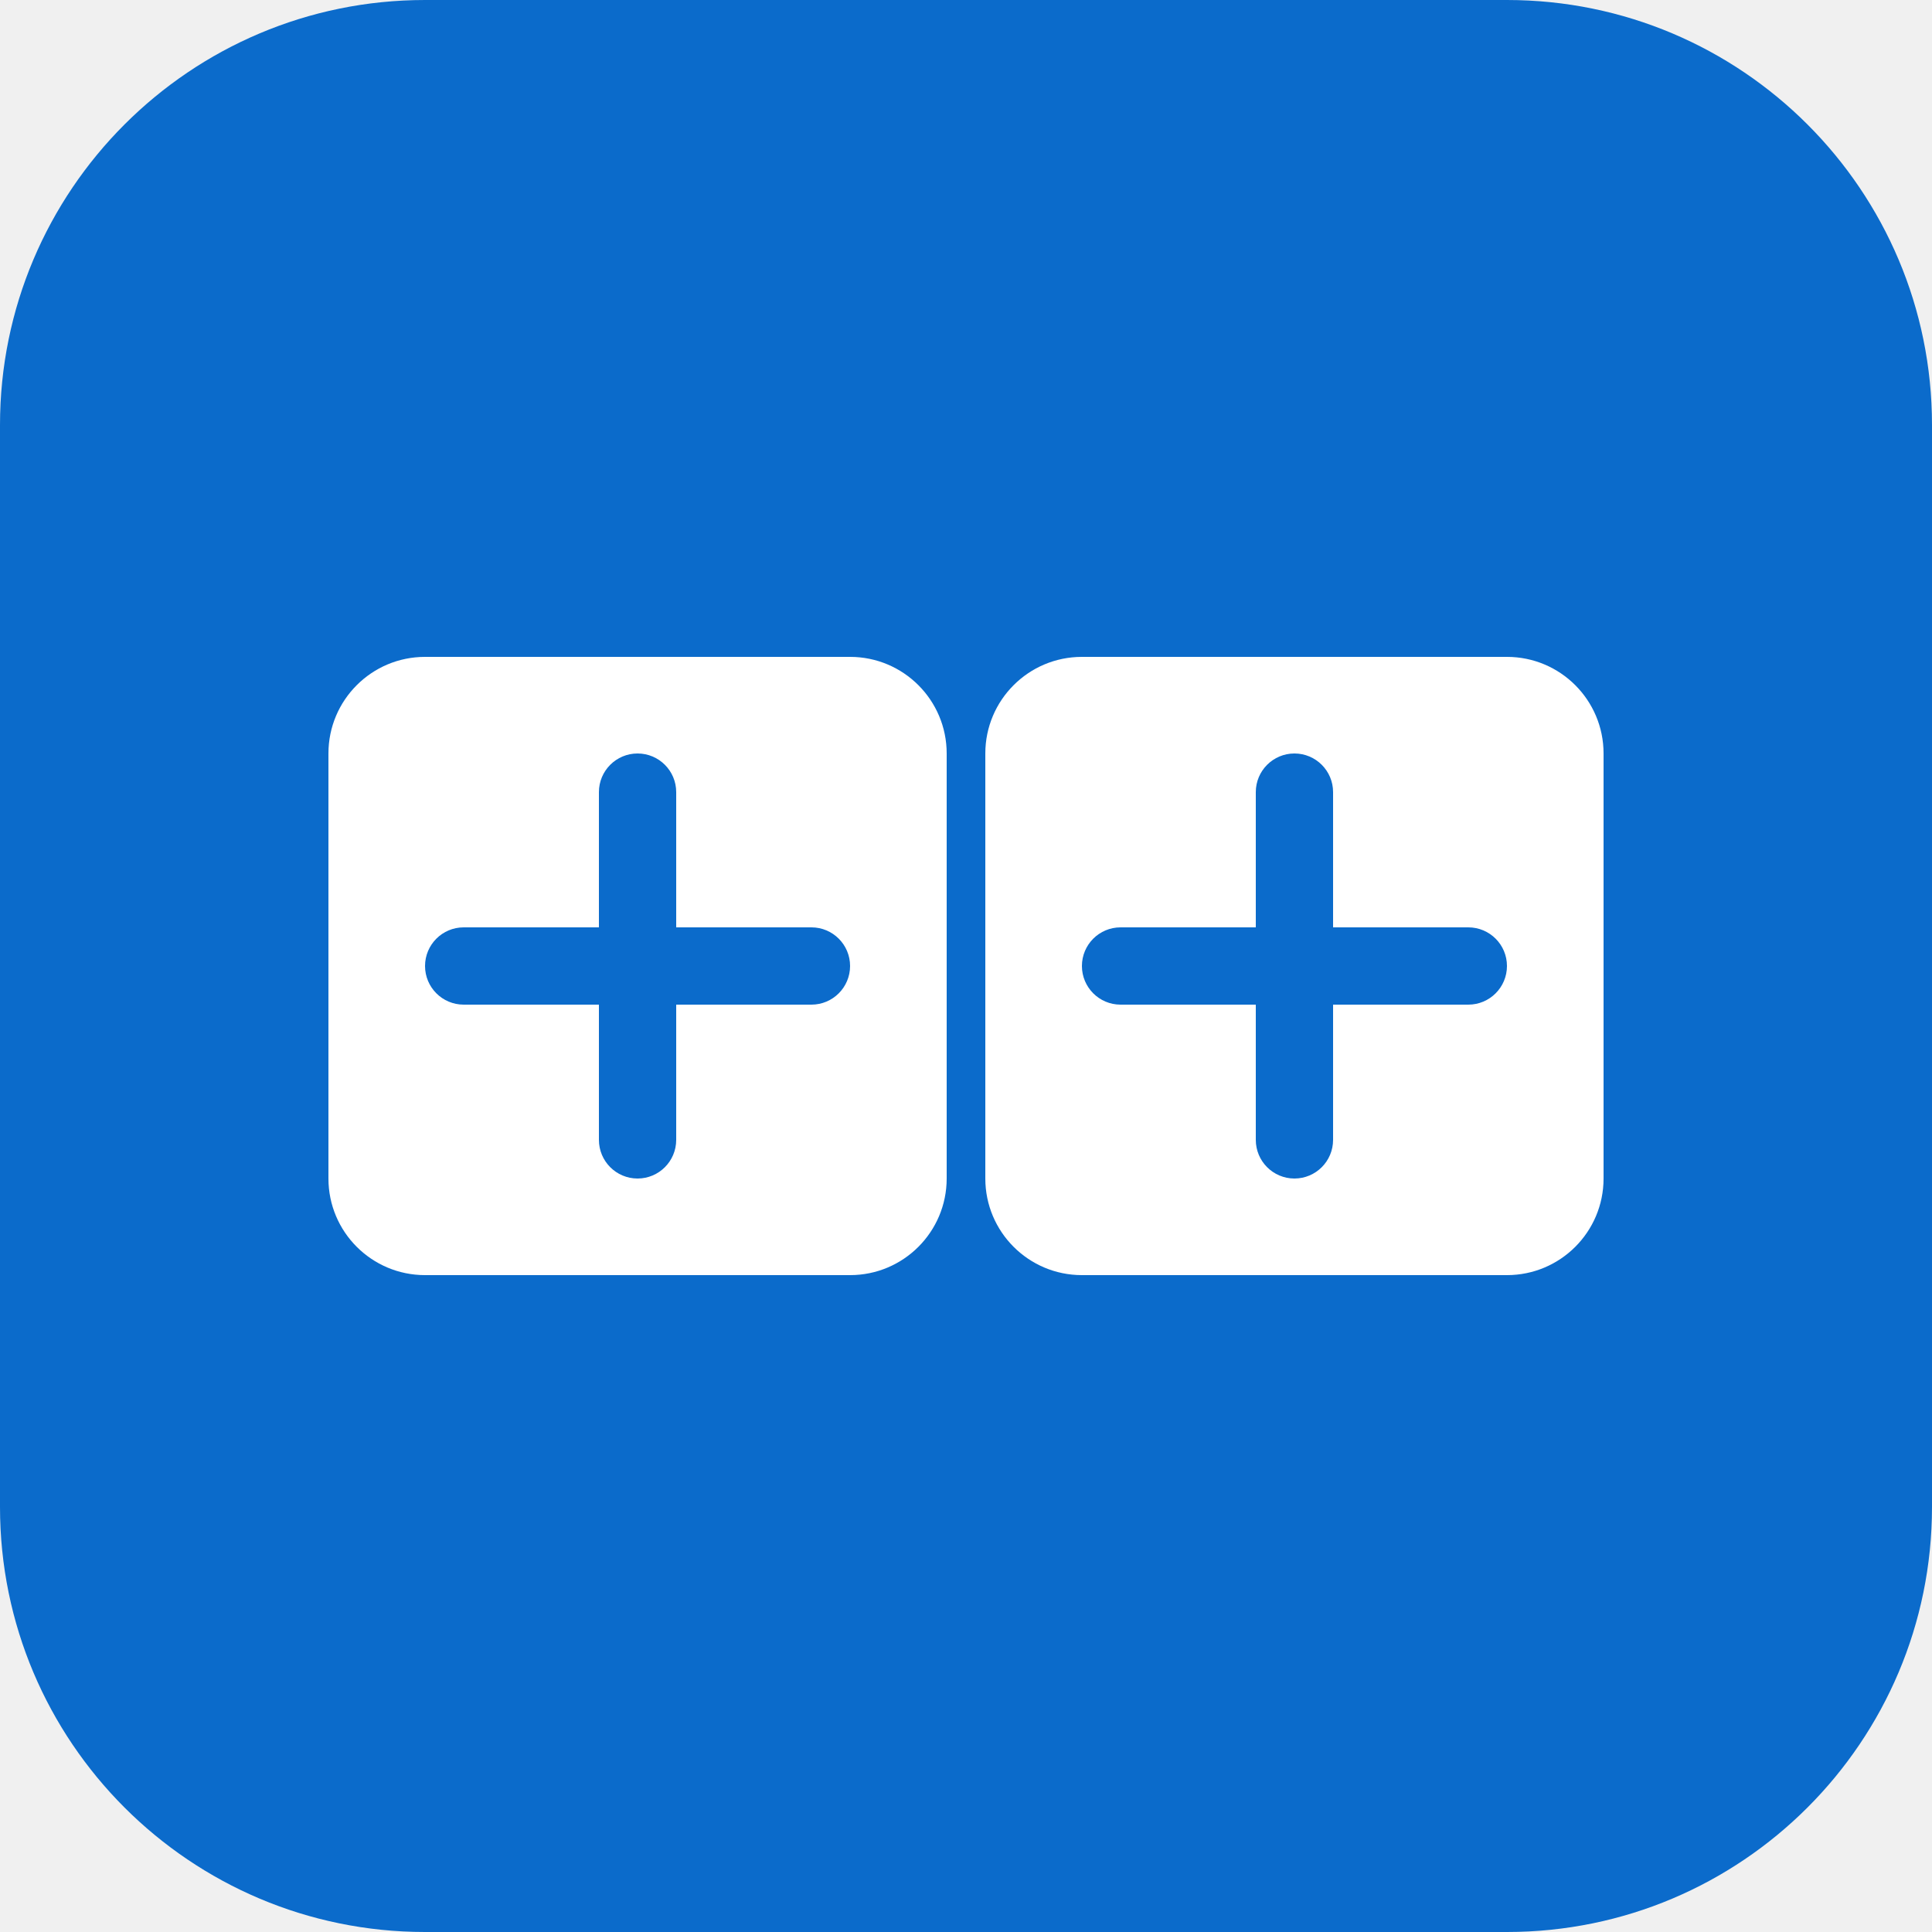
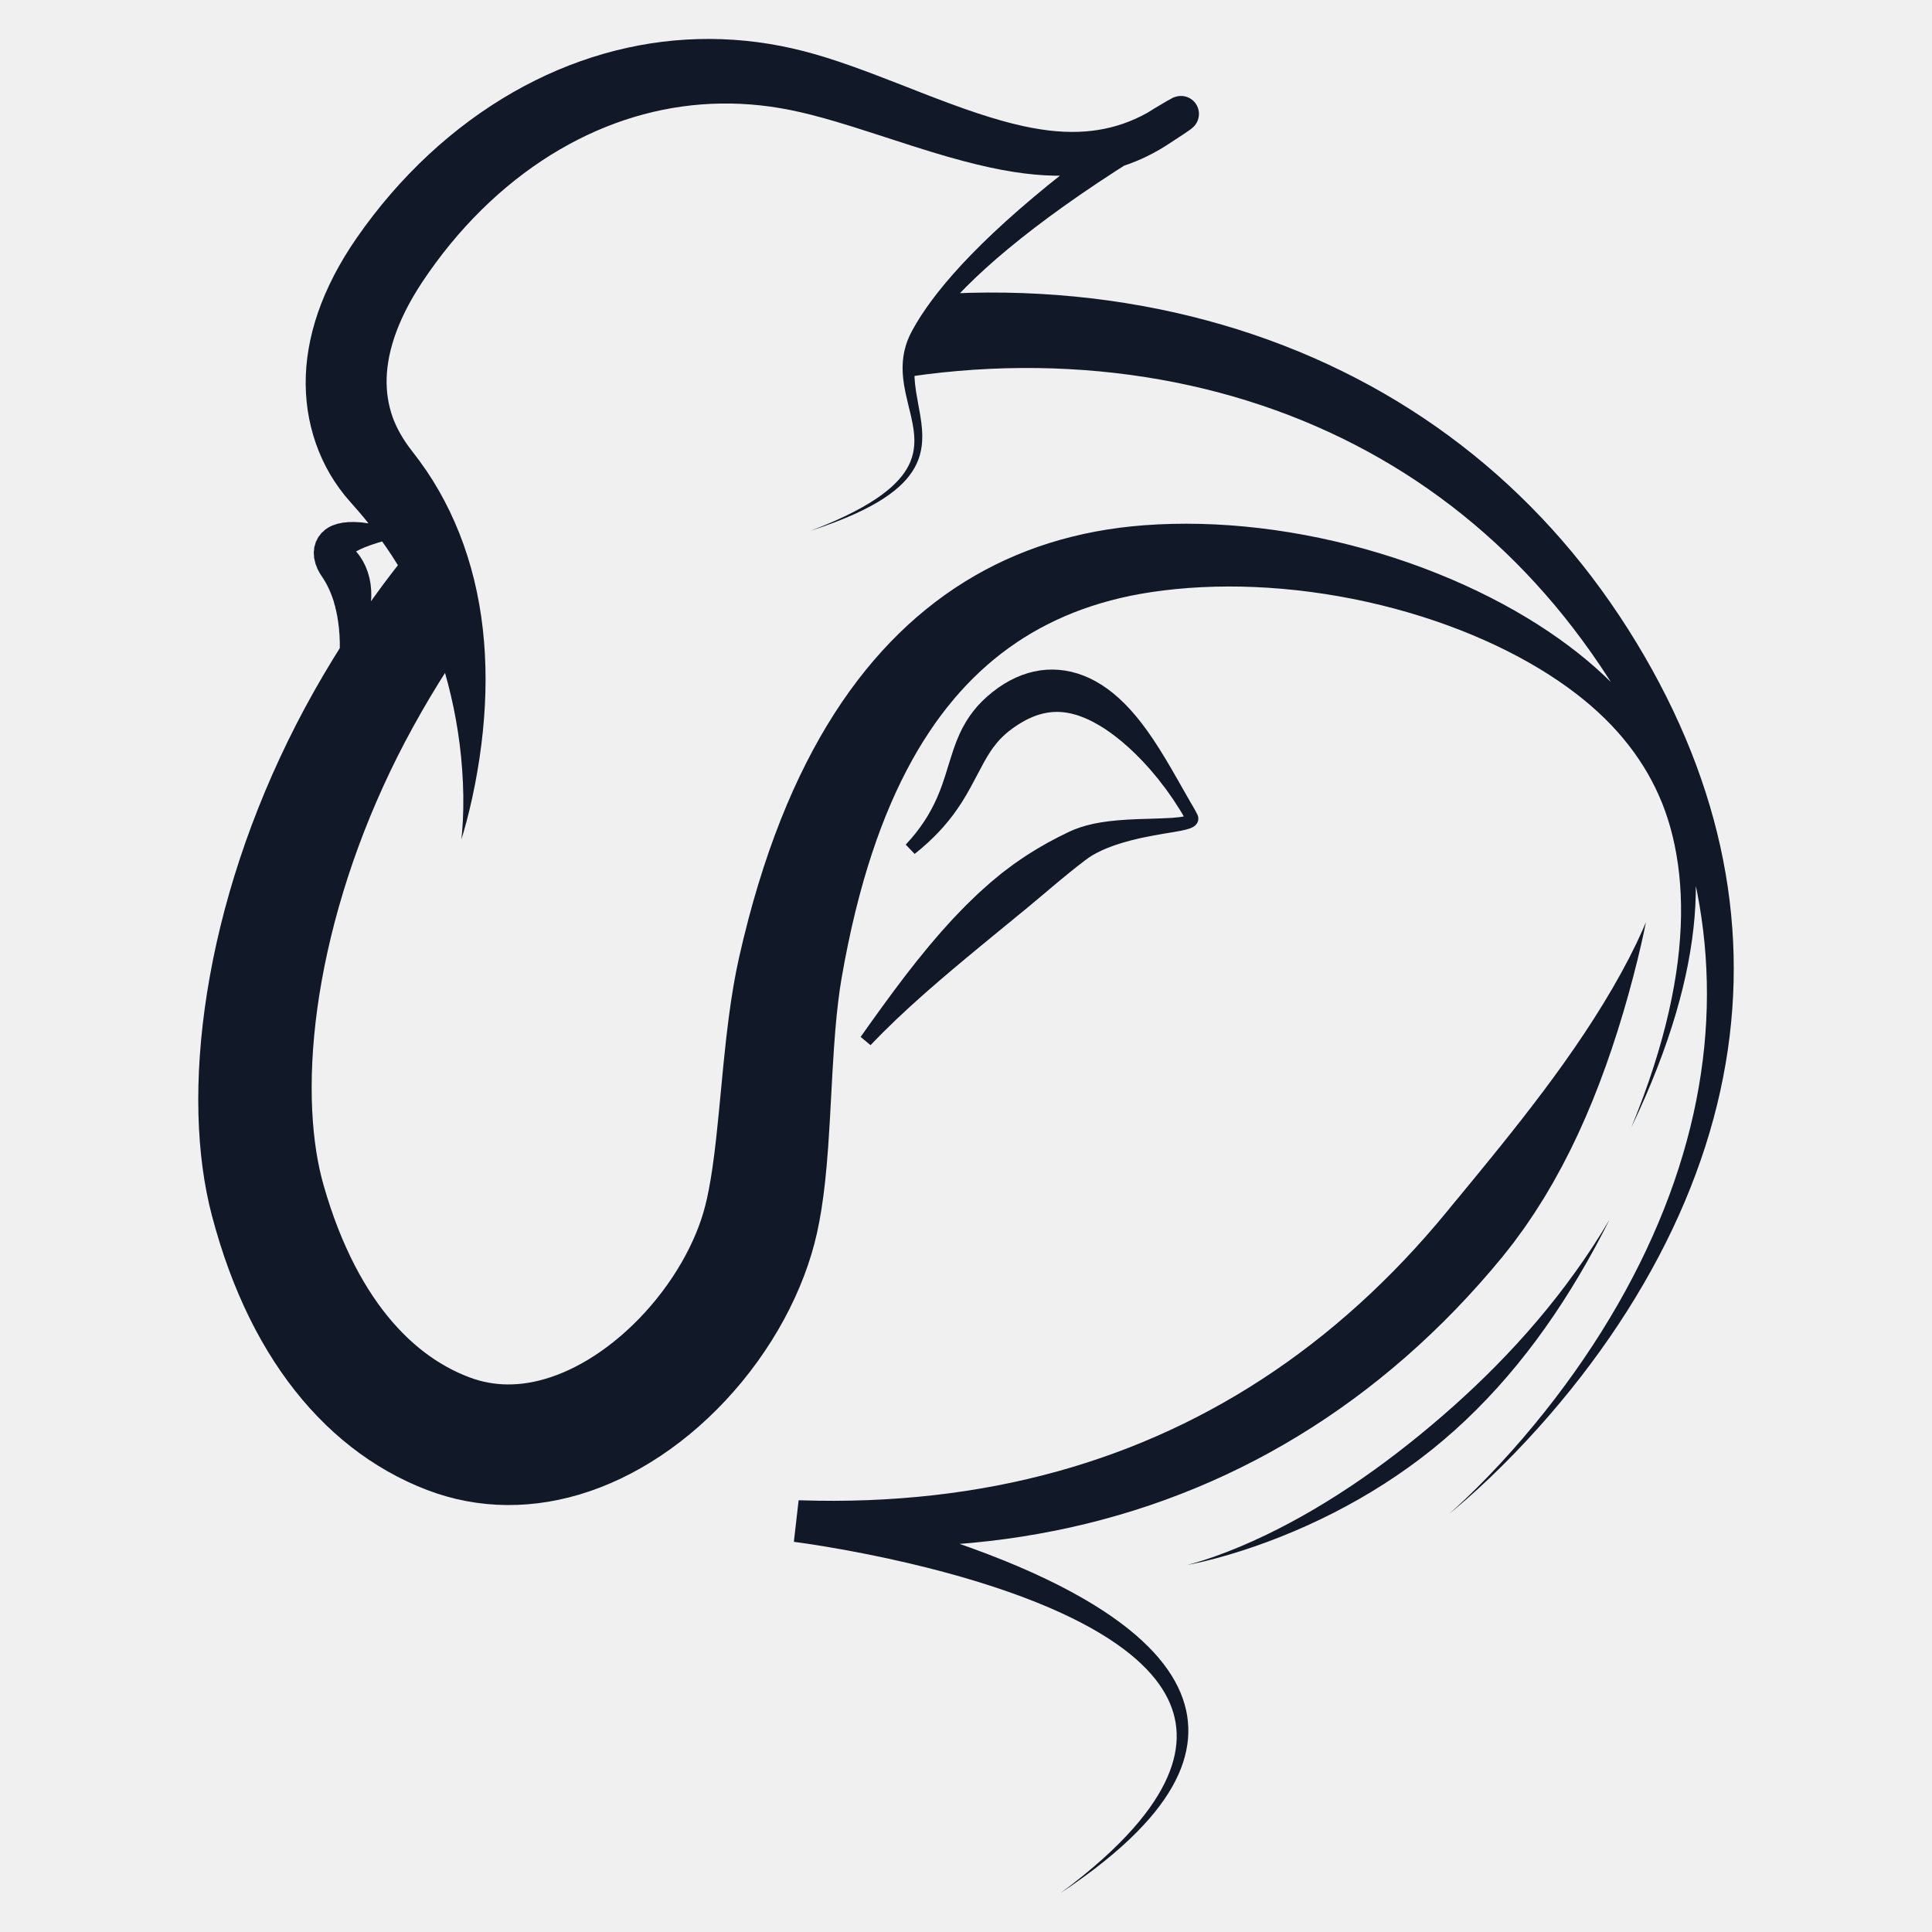
- <svg xmlns="http://www.w3.org/2000/svg" viewBox="0 0 64 64">
-   <rect x="0" y="0" width="64" height="64" rx="14.08" fill="#0b6bcb" />
-   <rect x="10.88" y="21.76" width="20.48" height="20.48" rx="3.2" fill="#ffffff" />
-   <rect x="14.08" y="30.72" width="14.08" height="2.56" rx="1.28" fill="#0b6bcb" />
-   <rect x="19.84" y="24.96" width="2.56" height="14.08" rx="1.28" fill="#0b6bcb" />
-   <rect x="32.64" y="21.76" width="20.48" height="20.48" rx="3.2" fill="#ffffff" />
-   <rect x="35.84" y="30.72" width="14.08" height="2.56" rx="1.28" fill="#0b6bcb" />
-   <rect x="41.6" y="24.96" width="2.56" height="14.08" rx="1.28" fill="#0b6bcb" />
+ <svg xmlns="http://www.w3.org/2000/svg" viewBox="0 0 1080 1080">
+   <style>path{fill:#111827}@media (prefers-color-scheme:dark){path{fill:#f9fafb}}</style>
+   <path d="M390.296 21.843 L396.837 21.766 L403.402 21.898 L410.335 22.26 L416.64 22.791 L423.214 23.542 L429.72 24.493 L436.253 25.657 L442.817 27.035 L449.412 28.629 L455.842 30.387 L462.334 32.338 L469.786 34.767 L477.53 37.464 L487.396 41.093 L501.302 46.445 L519.393 53.501 L529.925 57.491 L538.811 60.713 L546.379 63.298 L553.329 65.519 L560.027 67.494 L565.798 69.033 L571.505 70.386 L576.493 71.412 L581.438 72.264 L586.34 72.941 L590.446 73.353 L594.803 73.634 L598.816 73.742 L602.756 73.689 L606.691 73.475 L609.989 73.153 L610.342 73.126 L613.969 72.62 L617.612 71.95 L621.067 71.162 L624.48 70.221 L627.931 69.105 L631.309 67.851 L634.593 66.465 L637.928 64.886 L641.288 63.116 L645.511 60.5 L652.427 56.397 L655.801 54.58 L656.906 54.18 L658.258 53.815 L659.647 53.642 L661.046 53.664 L662.429 53.881 L663.769 54.288 L665.038 54.877 L666.214 55.637 L667.272 56.553 L668.192 57.608 L668.957 58.781 L669.551 60.048 L669.963 61.386 L670.185 62.768 L670.212 64.168 L670.044 65.557 L670.035 65.619 L669.663 67.008 L669.097 68.329 L668.348 69.555 L667.431 70.662 L666.366 71.627 L665.427 72.394 L661.652 74.991 L652.109 81.229 L648.156 83.649 L644.138 85.882 L640.108 87.899 L635.948 89.758 L631.682 91.45 L628.49 92.556 L623.811 95.528 L613.486 102.307 L603.957 108.769 L594.965 115.069 L586.36 121.308 L578.175 127.464 L570.515 133.446 L563.25 139.354 L556.802 144.825 L550.756 150.184 L545.334 155.221 L540.33 160.1 L540.299 160.127 L536.648 163.878 L542.567 163.674 L552.236 163.535 L561.942 163.59 L571.683 163.84 L581.348 164.281 L590.888 164.911 L600.441 165.738 L610.006 166.762 L619.432 167.963 L628.73 169.345 L638.018 170.923 L647.299 172.698 L656.416 174.636 L665.946 176.883 L674.32 179.041 L683.231 181.535 L691.999 184.188 L700.564 186.983 L709.088 189.969 L717.57 193.147 L725.967 196.5 L734.083 199.948 L742.146 203.585 L750.156 207.412 L758.115 211.43 L765.805 215.525 L773.378 219.778 L780.887 224.218 L788.332 228.846 L795.648 233.619 L802.709 238.454 L809.698 243.475 L816.617 248.684 L823.466 254.081 L830.092 259.543 L836.552 265.118 L842.933 270.878 L849.238 276.828 L855.468 282.97 L861.958 289.676 L867.264 295.394 L873.022 301.874 L878.696 308.547 L884.29 315.418 L889.592 322.224 L894.803 329.218 L899.924 336.407 L904.957 343.795 L909.901 351.386 L914.589 358.92 L919.124 366.547 L923.488 374.236 L927.58 381.803 L931.512 389.45 L935.261 397.13 L938.75 404.683 L942.072 412.302 L945.214 419.951 L948.102 427.45 L950.819 435.004 L953.368 442.618 L955.755 450.349 L957.922 457.982 L959.875 465.524 L961.617 472.978 L963.218 480.645 L964.627 488.291 L965.834 495.844 L966.841 503.308 L967.683 510.959 L968.342 518.62 L968.808 526.185 L969.083 533.657 L969.176 541.342 L969.085 549.015 L968.81 556.588 L968.354 564.061 L967.689 571.834 L966.846 579.51 L965.829 587.079 L964.618 594.677 L963.189 602.456 L961.595 610.113 L959.836 617.652 L957.821 625.45 L955.633 633.186 L953.292 640.787 L950.716 648.503 L947.923 656.294 L944.992 663.93 L941.846 671.602 L938.447 679.409 L934.932 687.033 L931.198 694.688 L927.214 702.447 L923.141 709.991 L918.802 717.643 L914.279 725.268 L909.705 732.639 L904.745 740.294 L899.756 747.685 L894.566 755.059 L889.145 762.472 L883.741 769.579 L877.857 777.032 L872.128 784.024 L865.845 791.412 L859.775 798.293 L853.089 805.595 L846.585 812.435 L839.788 819.324 L832.897 826.036 L826.202 832.3 L819.769 838.073 L813.767 843.215 L810.015 846.269 L813.639 843.068 L819.422 837.693 L825.605 831.674 L832.024 825.157 L838.614 818.189 L845.096 811.052 L851.283 803.979 L857.627 796.442 L863.369 789.356 L869.297 781.759 L874.683 774.587 L880.2 766.953 L885.247 759.692 L890.294 752.13 L895.107 744.625 L899.714 737.119 L904.277 729.359 L908.463 721.909 L912.584 714.214 L916.517 706.512 L920.184 698.939 L923.753 691.163 L927.074 683.514 L930.176 675.918 L933.153 668.151 L935.883 660.545 L938.399 652.997 L940.773 645.306 L942.933 637.714 L944.866 630.263 L946.643 622.69 L948.247 615.075 L949.609 607.747 L950.807 600.315 L951.84 592.777 L952.669 585.445 L953.31 578.165 L953.78 570.79 L954.075 563.336 L954.182 556.205 L954.112 548.99 L953.863 541.687 L953.438 534.392 L952.851 527.33 L952.079 520.187 L951.119 512.959 L949.988 505.758 L948.711 498.763 L947.977 495.23 L947.941 499.965 L947.706 506.172 L947.29 512.401 L946.687 518.689 L945.884 525.151 L944.877 531.791 L943.675 538.527 L942.29 545.277 L940.683 552.22 L938.848 559.363 L936.79 566.669 L934.556 573.957 L932.073 581.46 L929.334 589.185 L926.333 597.127 L922.973 605.483 L919.708 613.188 L915.965 621.582 L911.921 630.228 L915.464 621.37 L918.71 612.788 L921.67 604.475 L924.354 596.423 L926.857 588.362 L929.105 580.543 L931.102 572.973 L932.859 565.644 L934.434 558.322 L935.791 551.188 L936.93 544.284 L937.858 537.603 L938.603 530.962 L939.16 524.444 L939.525 518.136 L939.704 512.033 L939.705 506.016 L939.53 500.05 L939.185 494.277 L938.676 488.691 L938.002 483.235 L937.147 477.768 L936.14 472.475 L934.986 467.352 L933.686 462.392 L932.321 457.836 L930.819 453.4 L929.182 449.079 L927.397 444.84 L925.416 440.564 L923.303 436.398 L921.057 432.337 L918.637 428.309 L916.029 424.291 L913.289 420.375 L910.415 416.556 L907.31 412.714 L904.049 408.942 L900.654 405.268 L897.073 401.642 L893.261 398.02 L889.314 394.498 L885.225 391.072 L880.711 387.514 L875.995 384.012 L871.073 380.568 L865.885 377.148 L860.567 373.837 L860.564 373.842 L854.826 370.473 L848.974 367.241 L842.859 364.06 L836.564 360.978 L830.082 357.994 L823.349 355.086 L816.46 352.297 L809.41 349.63 L802.167 347.075 L794.793 344.657 L787.291 342.38 L779.668 340.249 L771.954 338.273 L764.15 336.454 L756.309 334.805 L748.429 333.326 L740.496 332.015 L732.614 330.888 L724.746 329.938 L716.866 329.163 L709.105 328.572 L701.418 328.159 L693.754 327.921 L686.44 327.852 L686.44 327.862 L678.873 327.966 L671.56 328.244 L664.385 328.686 L657.437 329.282 L650.573 330.041 L643.807 330.957 L637.755 331.945 L631.91 333.062 L626.271 334.302 L620.831 335.662 L615.528 337.152 L610.171 338.824 L605 340.607 L600.01 342.496 L595.194 344.489 L590.428 346.637 L585.668 348.958 L581.071 351.378 L576.631 353.896 L572.338 356.514 L568.28 359.153 L568.288 359.165 L563.746 362.323 L559.633 365.394 L555.657 368.562 L551.744 371.888 L547.795 375.457 L543.973 379.129 L540.277 382.905 L536.697 386.793 L533.259 390.737 L533.27 390.747 L529.487 395.35 L526.056 399.802 L522.739 404.372 L519.372 409.296 L516.088 414.387 L512.924 419.594 L509.875 424.93 L506.766 430.71 L503.767 436.634 L500.892 442.678 L498.085 448.975 L495.271 455.695 L492.588 462.534 L490.035 469.498 L487.458 477.025 L484.995 484.739 L482.672 492.563 L480.371 500.927 L478.159 509.597 L476.099 518.356 L474.067 527.764 L472.145 537.457 L470.399 547.144 L469.431 553.299 L468.583 559.674 L467.736 567.292 L466.982 575.451 L466.186 585.948 L465.344 599.588 L463.866 626.758 L462.948 641.134 L462.133 651.37 L461.224 660.665 L460.257 668.685 L459.185 676.101 L458.032 682.744 L456.715 689.19 L455.258 695.194 L453.557 701.224 L451.619 707.256 L449.416 713.361 L446.98 719.45 L444.311 725.514 L441.387 731.599 L438.238 737.637 L434.866 743.618 L431.263 749.555 L427.453 755.404 L423.437 761.162 L419.233 766.8 L414.847 772.31 L410.275 777.694 L405.579 782.882 L400.723 787.913 L395.711 792.783 L390.635 797.406 L385.425 801.846 L380.083 806.101 L374.733 810.076 L369.273 813.85 L363.701 817.422 L358.157 820.707 L352.533 823.77 L346.826 826.613 L341.129 829.193 L335.409 831.522 L329.63 833.618 L323.815 835.474 L318.06 837.057 L312.258 838.398 L306.414 839.496 L300.628 840.335 L294.856 840.917 L289.066 841.248 L283.249 841.327 L277.569 841.155 L271.888 840.725 L266.214 840.04 L260.539 839.098 L255.045 837.931 L249.563 836.505 L244.111 834.824 L238.714 832.897 L233.05 830.606 L227.513 828.116 L222.054 825.409 L216.673 822.484 L211.369 819.339 L206.245 816.04 L201.208 812.525 L196.262 808.799 L191.407 804.861 L186.639 800.705 L182.077 796.44 L177.612 791.965 L173.247 787.281 L168.981 782.387 L164.811 777.275 L160.854 772.092 L157.004 766.705 L153.26 761.106 L149.621 755.291 L146.085 749.252 L142.759 743.177 L139.549 736.895 L136.451 730.392 L133.465 723.662 L130.59 716.694 L127.921 709.725 L125.375 702.536 L122.949 695.111 L120.645 687.443 L118.437 679.428 L116.899 673.168 L115.512 666.621 L114.296 659.853 L113.255 652.87 L112.397 645.709 L111.721 638.334 L111.229 630.737 L110.93 622.977 L110.824 615.042 L110.916 606.901 L111.207 598.571 L111.699 590.152 L112.399 581.547 L113.311 572.751 L114.422 563.907 L115.746 554.939 L117.29 545.81 L119.042 536.598 L120.994 527.379 L123.175 518.032 L125.59 508.548 L128.377 498.499 L130.985 489.751 L134.033 480.206 L137.265 470.724 L140.69 461.291 L144.349 451.796 L148.232 442.266 L152.238 432.956 L156.475 423.613 L160.946 414.237 L165.558 405.019 L170.335 395.918 L175.339 386.815 L180.568 377.719 L186.099 368.49 L189.943 362.32 L189.956 360.343 L189.941 358.499 L189.901 358.06 L189.818 355.588 L189.748 354.413 L189.641 353.368 L189.468 350.904 L189.418 350.696 L188.962 347.118 L188.854 346.684 L188.509 344.25 L188.411 343.867 L187.786 340.86 L187.626 340.372 L187.224 338.468 L187.136 338.474 L186.557 336.18 L185.678 333.606 L185.374 332.854 L184.916 331.596 L184.753 331.283 L184.188 329.88 L184.125 329.822 L183.643 328.689 L183.616 328.7 L182.891 327.192 L182.886 327.195 L182.053 325.641 L181.037 323.938 L178.758 320.436 L177.41 317.861 L176.74 316.065 L176.39 315.243 L175.928 313.217 L175.717 312.426 L175.564 311.622 L175.53 310.452 L175.427 309.532 L175.401 308.608 L175.553 307.578 L175.61 306.595 L175.754 305.621 L176.102 304.617 L176.333 303.66 L176.65 302.727 L177.168 301.828 L177.567 300.932 L178.046 300.076 L178.738 299.276 L179.242 298.538 L179.806 297.845 L180.741 297.088 L181.266 296.539 L181.829 296.029 L183.493 294.93 L184.31 294.468 L185.918 293.718 L188.541 292.816 L190.782 292.366 L191.302 292.209 L193.919 291.954 L194.421 291.86 L196.94 291.822 L197.721 291.782 L201.54 291.99 L202.665 292.101 L205.111 292.447 L205.782 292.51 L205.982 292.545 L203.031 288.892 L203.015 288.898 L199.788 285.08 L199.772 285.093 L195.262 279.945 L192.722 276.954 L189.749 273.082 L187.013 269.133 L184.513 265.11 L182.217 260.954 L180.114 256.663 L178.236 252.321 L176.58 247.93 L175.153 243.509 L173.874 238.789 L172.827 234.075 L172.007 229.348 L171.415 224.615 L171.037 219.741 L170.881 214.843 L170.948 209.944 L171.238 205.055 L171.763 200.041 L172.508 195.012 L173.471 189.997 L174.65 185.008 L176.093 179.851 L177.747 174.724 L179.613 169.623 L181.725 164.47 L184.095 159.23 L186.671 154.03 L189.462 148.855 L192.583 143.5 L195.899 138.207 L199.395 132.999 L203.963 126.591 L208.666 120.354 L213.513 114.27 L218.499 108.345 L223.604 102.601 L228.836 97.027 L234.195 91.621 L239.662 86.399 L245.219 81.379 L250.886 76.541 L256.664 71.881 L262.513 67.429 L268.429 63.189 L274.87 58.859 L280.543 55.275 L286.682 51.634 L292.867 48.209 L299.587 44.756 L305.475 41.945 L311.827 39.135 L318.201 36.546 L324.639 34.156 L331.143 31.967 L337.648 29.995 L344.136 28.248 L350.676 26.705 L357.271 25.365 L363.882 24.233 L370.419 23.326 L376.999 22.626 L383.623 22.131 Z M402.939 57.877 L397.508 58.042 L392.119 58.374 L386.606 58.885 L381.159 59.559 L375.775 60.395 L370.448 61.393 L365.045 62.579 L359.659 63.935 L354.338 65.448 L349.076 67.12 L343.788 68.979 L338.49 71.021 L333.259 73.218 L328.091 75.573 L322.93 78.113 L318.02 80.701 L318.021 80.704 L312.662 83.731 L307.633 86.772 L302.631 89.997 L297.883 93.244 L297.884 93.247 L292.735 96.984 L287.905 100.706 L283.118 104.61 L278.379 108.694 L273.731 112.924 L269.171 117.304 L264.675 121.859 L260.262 126.572 L255.953 131.423 L251.744 136.417 L247.626 141.568 L243.62 146.851 L239.729 152.262 L235.963 157.792 L233.274 161.982 L230.776 166.15 L228.448 170.321 L226.433 174.221 L224.606 178.073 L222.942 181.914 L221.507 185.573 L220.279 189.087 L219.204 192.581 L218.285 196.036 L217.571 199.228 L217.022 202.255 L216.57 205.528 L216.279 208.589 L216.135 211.45 L216.119 214.299 L216.232 217.152 L216.467 219.951 L216.811 222.575 L217.282 225.212 L217.886 227.878 L218.623 230.56 L219.392 232.923 L220.286 235.282 L221.319 237.661 L222.498 240.069 L223.759 242.408 L225.11 244.698 L226.796 247.315 L228.286 249.448 L233.94 256.899 L234.261 257.302 L238.507 263.315 L241.721 268.263 L242.407 269.377 L245.163 274.002 L246.036 275.558 L248.42 279.911 L251.414 285.847 L254.192 291.901 L256.823 298.22 L259.193 304.526 L261.329 310.887 L263.317 317.554 L265.051 324.166 L266.561 330.836 L267.898 337.769 L268.994 344.598 L269.888 351.583 L270.583 358.667 L271.058 365.589 L271.347 372.875 L271.437 379.964 L271.33 387.17 L271.042 394.395 L270.575 401.532 L269.919 408.883 L269.109 416.025 L268.005 424.085 L266.957 430.573 L266.935 430.747 L265.617 438.018 L264.093 445.458 L262.474 452.555 L260.782 459.269 L259.066 465.428 L257.895 469.217 L258.306 465.285 L258.738 458.948 L258.97 452.106 L258.989 444.939 L258.78 437.503 L258.365 430.313 L258.353 430.24 L257.759 423.185 L256.947 416.004 L255.997 409.196 L254.842 402.269 L253.565 395.646 L252.109 389.027 L250.509 382.521 L248.785 376.227 L248.772 376.184 L245.339 381.623 L240.488 389.615 L235.674 397.864 L230.906 406.363 L226.441 414.663 L222.197 422.919 L218.165 431.138 L214.277 439.464 L210.509 447.936 L206.957 456.343 L203.617 464.689 L200.379 473.246 L197.342 481.748 L194.52 490.151 L191.867 498.588 L189.374 507.075 L187.123 515.308 L185.02 523.657 L183.089 532.004 L181.366 540.185 L179.902 547.884 L179.902 547.884 L178.5 556.187 L177.34 564.067 L176.376 571.741 L175.597 579.261 L174.989 586.705 L174.562 593.912 L174.309 600.887 L174.221 607.736 L174.293 614.351 L174.518 620.703 L174.534 620.908 L174.89 626.829 L175.404 632.742 L176.045 638.371 L176.805 643.725 L177.682 648.838 L178.659 653.669 L179.725 658.212 L180.891 662.553 L182.791 668.926 L184.786 675.105 L186.845 681.002 L188.965 686.628 L191.148 692.01 L193.484 697.376 L195.866 702.482 L198.287 707.331 L200.744 711.933 L203.247 716.317 L205.894 720.663 L208.565 724.775 L211.091 728.428 L213.964 732.324 L216.699 735.791 L219.572 739.206 L222.454 742.417 L225.172 745.257 L228.239 748.254 L231.149 750.903 L234.19 753.487 L237.237 755.897 L240.287 758.139 L243.343 760.222 L246.415 762.154 L249.609 764.005 L252.816 765.71 L256.034 767.271 L259.27 768.694 L262.479 769.964 L265.198 770.913 L267.829 771.705 L270.405 772.359 L272.95 772.885 L275.606 773.314 L278.388 773.641 L281.068 773.834 L283.761 773.908 L286.648 773.863 L289.53 773.695 L292.399 773.405 L295.365 772.976 L298.478 772.395 L301.589 771.683 L304.712 770.835 L308 769.8 L311.438 768.571 L314.685 767.269 L318.102 765.749 L321.635 764.024 L325.151 762.149 L328.674 760.107 L332.322 757.822 L335.934 755.388 L339.511 752.799 L343.168 749.966 L346.767 746.989 L346.787 746.976 L350.301 743.87 L353.847 740.536 L357.304 737.079 L360.665 733.502 L363.969 729.762 L367.147 725.934 L370.201 722.017 L373.128 718.017 L375.904 713.968 L378.528 709.874 L380.975 705.781 L383.256 701.677 L385.366 697.579 L387.484 693.094 L389.01 689.563 L390.572 685.613 L391.928 681.807 L393.116 678.061 L394.283 673.82 L395.196 669.97 L396.202 665.139 L397.245 659.339 L398.274 652.753 L399.354 644.711 L400.434 635.5 L401.837 621.856 L404.442 594.728 L405.961 580.401 L407.354 568.968 L408.643 559.759 L410.051 550.96 L411.458 543.279 L413.006 535.862 L415.499 525.155 L418.446 513.535 L420.966 504.285 L423.797 494.609 L426.804 485.04 L429.921 475.762 L433.071 467 L436.385 458.365 L439.838 449.915 L443.28 442.002 L446.88 434.227 L450.635 426.588 L454.407 419.353 L458.277 412.365 L462.293 405.526 L466.452 398.842 L470.574 392.588 L474.843 386.481 L479.254 380.526 L483.782 374.752 L488.291 369.33 L492.941 364.058 L497.731 358.941 L502.656 353.98 L507.53 349.357 L512.546 344.887 L517.699 340.573 L522.992 336.413 L528.272 332.52 L533.637 328.824 L539.137 325.287 L545.33 321.588 L550.504 318.715 L556.196 315.774 L562.028 312.994 L568 310.375 L574.113 307.918 L580.226 305.676 L586.381 303.633 L592.678 301.756 L599.123 300.045 L605.721 298.5 L612.243 297.17 L618.873 296.02 L625.659 295.041 L632.606 294.236 L639.725 293.606 L647.497 293.131 L655.298 292.848 L663.15 292.757 L671.186 292.86 L679.318 293.155 L687.476 293.644 L695.737 294.333 L704.108 295.223 L712.473 296.304 L720.874 297.584 L729.357 299.069 L737.797 300.739 L746.217 302.599 L754.653 304.656 L763.01 306.888 L771.295 309.295 L779.516 311.879 L787.619 314.621 L795.605 317.52 L803.446 320.562 L811.136 323.742 L818.673 327.059 L825.997 330.48 L833.141 334.017 L840.11 337.671 L846.815 341.389 L853.317 345.199 L859.622 349.103 L865.654 353.049 L871.279 356.94 L871.451 357.054 L877.036 361.13 L882.369 365.243 L887.429 369.372 L892.27 373.553 L896.896 377.788 L900.468 381.257 L898.968 378.879 L894.346 371.872 L889.592 364.973 L884.596 358.033 L879.538 351.305 L874.419 344.784 L869.239 338.468 L863.992 332.345 L858.465 326.167 L852.883 320.19 L847.247 314.412 L841.557 308.828 L835.777 303.402 L829.734 297.972 L823.642 292.735 L817.504 287.689 L811.317 282.83 L804.982 278.081 L798.437 273.395 L791.851 268.897 L785.223 264.582 L778.552 260.449 L771.636 256.376 L764.607 252.44 L757.544 248.688 L750.445 245.116 L743.245 241.692 L735.786 238.342 L728.3 235.173 L720.786 232.184 L713.242 229.372 L705.425 226.651 L697.537 224.092 L689.634 221.714 L681.711 219.514 L673.595 217.447 L665.344 215.527 L657.269 213.821 L648.831 212.228 L640.428 210.823 L631.87 209.572 L623.325 208.5 L614.792 207.608 L606.138 206.883 L597.352 206.324 L588.599 205.943 L579.878 205.74 L571.039 205.713 L562.13 205.861 L553.278 206.184 L553.16 206.195 L544.478 206.68 L535.561 207.361 L526.66 208.215 L517.926 209.223 L517.841 209.237 L511.219 210.138 L511.239 211.141 L511.498 214.431 L512.032 218.612 L513.138 225.048 L514.342 231.706 L515.03 236.29 L515.422 240.182 L515.557 243.345 L515.494 246.477 L515.252 249.176 L514.807 251.872 L514.198 254.394 L513.408 256.801 L512.402 259.217 L511.268 261.447 L509.917 263.666 L508.319 265.914 L506.604 268.006 L504.619 270.13 L502.33 272.299 L499.896 274.358 L497.114 276.469 L493.955 278.636 L490.57 280.739 L486.727 282.911 L482.431 285.13 L477.754 287.34 L472.48 289.627 L466.676 291.946 L460.263 294.305 L453.077 296.749 L460.131 293.96 L466.407 291.293 L472.065 288.697 L477.184 286.162 L481.699 283.739 L485.821 281.333 L489.481 279.006 L492.674 276.782 L495.628 274.518 L498.196 272.346 L500.408 270.262 L502.461 268.095 L504.207 266.015 L505.68 264.004 L507.03 261.869 L508.136 259.805 L509.035 257.767 L509.812 255.569 L510.389 253.417 L510.802 251.168 L510.802 251.152 L511.063 248.755 L511.144 246.353 L511.042 243.516 L510.757 240.643 L510.187 237.032 L509.281 232.69 L507.69 226.068 L506.206 219.66 L505.381 215.249 L504.886 211.65 L504.608 208.123 L504.552 205.016 L504.704 201.924 L505.045 198.965 L505.582 196.129 L506.34 193.242 L507.251 190.547 L508.385 187.834 L509.758 185.076 L512.09 180.963 L514.666 176.794 L517.567 172.461 L520.855 167.883 L524.42 163.232 L528.49 158.234 L532.864 153.15 L537.761 147.748 L543.038 142.199 L548.917 136.295 L555.19 130.258 L562.254 123.734 L569.705 117.117 L577.667 110.297 L586.043 103.369 L592.501 98.198 L589.244 98.194 L583.923 97.991 L578.38 97.574 L572.552 96.943 L566.7 96.115 L560.16 94.988 L553.589 93.664 L546.124 91.953 L538.466 90.011 L529.952 87.664 L520.696 84.924 L509.592 81.457 L491.022 75.441 L477.094 70.981 L467.51 68.06 L460.191 65.963 L453.284 64.128 L447.455 62.722 L441.82 61.507 L436.135 60.455 L430.528 59.588 L424.99 58.903 L419.52 58.396 L414 58.055 L408.711 57.882 L408.711 57.888 Z M213.62 302.68 L213.049 302.84 L210.901 303.469 L210.861 303.507 L208.506 304.266 L206.803 304.846 L206.429 305.019 L204.108 305.865 L203.396 306.168 L200.643 307.41 L200.364 307.6 L199.031 308.224 L199.295 308.527 L200.767 310.396 L201.216 311.004 L202.939 313.764 L204.375 316.647 L205.595 319.815 L206.515 323.054 L207.142 326.399 L207.492 329.94 L207.531 331.548 L207.547 333.481 L207.501 334.61 L207.378 336.155 L208.731 334.225 L214.508 326.309 L220.353 318.621 L222.438 315.989 L222.044 315.335 L218.998 310.539 L215.972 306.016 Z M584.928 374.389 L588.367 374.284 L591.903 374.445 L595.403 374.864 L598.85 375.538 L602.281 376.477 L605.73 377.686 L609.1 379.133 L609.691 379.415 L612.404 380.824 L615.766 382.825 L619.031 385.045 L622.238 387.515 L625.509 390.331 L629.063 393.735 L631.875 396.722 L635.074 400.399 L638.212 404.324 L641.494 408.754 L644.669 413.35 L648.075 418.594 L651.418 424.024 L654.924 429.947 L657.341 434.177 L658.556 436.262 L660.005 438.845 L665.271 448.074 L666.801 450.678 L668.287 453.306 L669.47 455.594 L669.728 456.435 L669.857 457.06 L669.874 457.698 L669.852 458.156 L669.742 458.847 L669.502 459.503 L669.306 459.927 L669.002 460.447 L668.616 460.909 L667.901 461.646 L666.585 462.484 L665.027 463.143 L662.995 463.758 L660.214 464.38 L656.039 465.134 L650.202 466.088 L645.037 467.013 L639.848 468.034 L637.451 468.53 L631.96 469.851 L627.102 471.215 L622.744 472.636 L619.088 474.013 L616.001 475.317 L616.012 475.349 L613.049 476.784 L610.591 478.162 L608.549 479.479 L608.054 479.859 L606.642 480.87 L601.984 484.473 L597.158 488.334 L596.289 489.066 L592.192 492.409 L592.101 492.494 L586.738 496.978 L584.499 498.887 L576.607 505.502 L572.738 508.713 L568.837 511.894 L564.775 515.254 L562.265 517.286 L556.786 521.8 L555.321 522.981 L548.791 528.369 L547.893 529.093 L540.794 534.983 L540.3 535.38 L532.405 541.996 L524.547 548.695 L516.654 555.58 L508.9 562.547 L501.253 569.668 L493.749 576.965 L490.308 580.463 L486.625 584.253 L481.094 579.636 L487.262 570.965 L493.241 562.657 L499.534 554.095 L505.939 545.608 L512.538 537.163 L519.239 528.939 L523.113 524.393 L526.15 520.868 L530.23 516.344 L533.016 513.298 L537.603 508.521 L539.975 506.093 L545.263 500.964 L546.744 499.556 L549.298 497.239 L553.563 493.439 L557.451 490.191 L560.132 488.005 L561.76 486.753 L566.813 482.98 L570.509 480.427 L573.156 478.633 L575.126 477.377 L579.824 474.45 L585.616 471.116 L591.525 467.975 L597.423 465.075 L600.466 463.733 L603.703 462.538 L607.262 461.468 L611.044 460.547 L611.236 460.492 L615.202 459.757 L619.65 459.108 L624.712 458.574 L630.146 458.181 L636.101 457.897 L644.559 457.634 L649.291 457.466 L655.074 457.192 L658.973 456.836 L661.289 456.482 L661.741 456.372 L660.572 454.338 L659.023 451.861 L655.847 446.944 L653.201 443.161 L651.533 440.831 L647.219 435.234 L642.967 430.164 L638.898 425.678 L634.787 421.489 L631.049 417.961 L627.283 414.673 L623.833 411.888 L620.45 409.378 L617.355 407.245 L617.228 407.182 L614.221 405.324 L613.53 404.953 L611.246 403.663 L608.53 402.308 L605.924 401.17 L605.444 401.005 L603.364 400.199 L601.375 399.541 L601.363 399.574 L598.816 398.884 L596.613 398.443 L594.573 398.154 L592.637 397.998 L590.689 397.952 L588.761 398.015 L586.975 398.178 L585.135 398.45 L583.215 398.84 L581.315 399.33 L579.423 399.933 L577.408 400.697 L574.956 401.787 L574.955 401.787 L573.141 402.703 L571.34 403.727 L570.933 403.947 L568.57 405.426 L566.077 407.138 L564.101 408.647 L564.033 408.678 L562.219 410.182 L560.509 411.76 L558.786 413.522 L557.223 415.295 L555.363 417.699 L555.338 417.682 L553.872 419.781 L551.984 422.753 L549.975 426.227 L543.045 439.234 L542.877 439.572 L540.341 444.039 L540.293 444.147 L537.788 448.274 L535.288 452.048 L532.759 455.579 L530.151 458.917 L527.19 462.42 L524.548 465.293 L521.455 468.425 L518.298 471.405 L514.937 474.359 L511.291 477.356 L506.317 472.144 L509.378 468.741 L512.027 465.528 L514.432 462.335 L516.718 459.021 L518.694 455.888 L518.696 455.866 L520.618 452.477 L522.33 449.14 L523.931 445.65 L525.462 441.946 L526.922 438.007 L526.904 437.999 L528.472 433.338 L528.509 433.184 L530.984 425.213 L533.061 418.771 L534.685 414.347 L536.412 410.263 L537.915 407.168 L540.032 403.398 L541.972 400.405 L544.157 397.444 L546.448 394.7 L548.932 392.075 L551.682 389.488 L554.9 386.79 L558.084 384.408 L561.267 382.306 L564.489 380.455 L567.843 378.798 L571.194 377.409 L574.544 376.282 L577.966 375.397 L581.456 374.759 Z M918.201 519.915 L920.074 515.495 L919.128 520.214 L917.379 528.132 L915.268 536.988 L912.837 546.537 L910.134 556.497 L907.368 566.097 L904.247 576.297 L901.079 586.009 L897.601 596.041 L897.399 596.559 L894.059 605.611 L890.165 615.485 L886.271 624.721 L886.189 624.871 L883.769 630.308 L881.956 634.307 L878.605 641.308 L877.624 643.309 L873.084 652.153 L872.963 652.358 L870.087 657.613 L868.013 661.341 L863.997 668.168 L862.971 669.87 L860.696 673.487 L857.518 678.471 L857.317 678.757 L854.009 683.665 L851.903 686.727 L846.064 694.705 L843.061 698.553 L839.812 702.642 L833.518 710.165 L827.085 717.539 L820.387 724.911 L813.726 731.953 L806.962 738.809 L799.956 745.621 L792.913 752.195 L785.873 758.489 L778.609 764.709 L771.159 770.824 L763.89 776.533 L756.409 782.148 L748.718 787.667 L741.062 792.919 L733.397 797.929 L725.537 802.825 L717.474 807.607 L709.593 812.053 L701.585 816.338 L693.389 820.493 L684.999 824.521 L676.861 828.21 L668.544 831.76 L660.047 835.168 L651.361 838.435 L642.925 841.401 L634.325 844.213 L625.548 846.873 L615.78 849.593 L607.807 851.639 L598.939 853.716 L589.896 855.63 L580.675 857.382 L571.498 858.93 L562.369 860.273 L553.065 861.445 L543.584 862.443 L536.414 863.054 L542.327 865.123 L551.566 868.544 L561.219 872.336 L569.175 875.639 L577.232 879.177 L584.921 882.76 L592.034 886.271 L598.714 889.774 L605.015 893.279 L610.777 896.691 L616.314 900.181 L621.314 903.537 L626.022 906.917 L630.477 910.338 L634.459 913.62 L638.206 916.946 L641.717 920.309 L644.832 923.542 L647.721 926.811 L650.39 930.116 L652.761 933.344 L654.886 936.565 L656.801 939.818 L658.502 943.089 L659.938 946.268 L661.172 949.482 L662.206 952.732 L663.034 955.983 L663.639 959.162 L664.046 962.383 L664.257 965.647 L664.27 968.927 L664.087 972.117 L663.702 975.36 L663.112 978.661 L662.31 982.025 L661.347 985.26 L660.164 988.565 L658.753 991.946 L657.102 995.408 L655.285 998.801 L653.236 1002.237 L650.918 1005.768 L648.315 1009.402 L645.506 1013.022 L642.445 1016.675 L639.058 1020.442 L635.324 1024.329 L631.331 1028.237 L627.037 1032.193 L622.342 1036.282 L617.221 1040.508 L611.806 1044.757 L605.988 1049.098 L599.679 1053.588 L592.851 1058.234 L599.433 1053.254 L605.493 1048.454 L611.059 1043.831 L616.216 1039.325 L621.07 1034.861 L625.495 1030.563 L629.516 1026.428 L633.229 1022.366 L636.676 1018.349 L639.775 1014.485 L642.544 1010.769 L645.058 1007.113 L647.359 1003.473 L649.376 999.972 L651.126 996.603 L652.646 993.312 L653.998 989.983 L655.118 986.775 L656.02 983.683 L656.717 980.698 L657.257 977.615 L657.605 974.632 L657.77 971.743 L657.76 968.939 L657.571 966.068 L657.212 963.234 L656.687 960.468 L655.995 957.762 L655.102 954.99 L654.028 952.223 L652.783 949.502 L651.361 946.818 L649.685 944.039 L647.813 941.274 L645.752 938.544 L643.454 935.8 L640.859 932.975 L638.057 930.186 L635.039 927.43 L631.617 924.551 L627.964 921.707 L624.084 918.909 L619.719 915.987 L615.105 913.11 L610.202 910.262 L604.748 907.305 L599.079 904.433 L592.862 901.491 L586.267 898.569 L579.239 895.66 L571.631 892.71 L563.658 889.822 L555.092 886.917 L546.215 884.107 L537.062 881.392 L527.466 878.733 L517.795 876.226 L507.273 873.679 L496.278 871.208 L484.943 868.849 L473.369 866.63 L461.855 864.612 L451.22 862.929 L443.777 861.885 L446.438 838.653 L456.56 838.899 L466.356 838.963 L475.933 838.854 L485.293 838.578 L494.491 838.139 L504.05 837.504 L513.245 836.723 L522.231 835.789 L531.013 834.704 L539.872 833.441 L539.871 833.435 L548.85 831.98 L557.481 830.403 L565.913 828.689 L574.378 826.791 L582.876 824.709 L591.173 822.501 L599.274 820.168 L607.277 817.684 L615.451 814.965 L623.428 812.131 L631.212 809.185 L638.827 806.119 L646.687 802.767 L654.355 799.31 L661.831 795.753 L669.129 792.091 L669.268 792.014 L676.683 788.106 L684.044 784.029 L691.212 779.864 L698.262 775.568 L705.506 770.952 L712.553 766.26 L719.405 761.494 L726.268 756.508 L733.186 751.273 L739.899 745.981 L746.417 740.629 L753.139 734.884 L759.696 729.06 L766.042 723.202 L772.421 717.077 L778.794 710.73 L784.939 704.377 L791.014 697.854 L797.162 691.011 L803.066 684.199 L808.867 677.254 L811.937 673.494 L815.477 669.227 L819.228 664.654 L820.641 662.967 L826.507 655.799 L826.521 655.797 L830.029 651.469 L833.57 647.145 L837.287 642.528 L838.348 641.244 L844.445 633.594 L844.466 633.608 L847.997 629.089 L850.309 626.184 L855.128 619.944 L856.094 618.722 L862.214 610.647 L862.238 610.661 L865.595 606.105 L867.852 603.084 L873.824 594.826 L879.249 587.085 L879.472 586.788 L885.764 577.501 L890.676 569.975 L896.203 561.146 L901.365 552.5 L906.227 543.906 L910.802 535.317 L914.824 527.24 Z M894.998 689.592 L899.747 681.768 L895.568 689.918 L891.357 697.813 L887.108 705.456 L882.708 713.032 L878.097 720.644 L873.446 727.992 L868.753 735.078 L863.737 742.312 L858.65 749.322 L853.528 756.053 L848.185 762.741 L842.641 769.359 L837.079 775.677 L831.383 781.823 L825.381 787.981 L819.388 793.815 L813.314 799.415 L806.876 805.036 L800.489 810.308 L794.012 815.354 L787.205 820.37 L780.515 825.031 L773.633 829.558 L766.585 833.947 L759.734 837.977 L752.42 842.039 L745.294 845.778 L738.111 849.324 L738.05 849.356 L730.671 852.795 L723.47 855.946 L715.906 859.056 L708.674 861.835 L701.123 864.547 L693.811 866.978 L686.727 869.158 L679.551 871.176 L672.947 872.848 L667.107 874.152 L663.686 874.803 L667.05 873.917 L672.764 872.193 L679.193 870.021 L686.141 867.437 L692.964 864.679 L699.972 861.64 L707.174 858.296 L714.04 854.916 L721.195 851.186 L727.979 847.467 L734.885 843.489 L734.884 843.487 L741.707 839.381 L748.378 835.181 L755.23 830.693 L761.643 826.324 L768.264 821.643 L774.747 816.903 L781.075 812.111 L787.568 807.038 L793.79 802.031 L799.99 796.888 L806.324 791.485 L812.367 786.18 L818.405 780.711 L824.54 774.979 L830.43 769.3 L836.254 763.487 L842.139 757.408 L847.907 751.244 L853.689 744.813 L859.353 738.266 L864.898 731.607 L870.308 724.829 L875.095 718.593 L880.719 710.923 L885.342 704.351 L890.193 697.117 Z" />
</svg>
